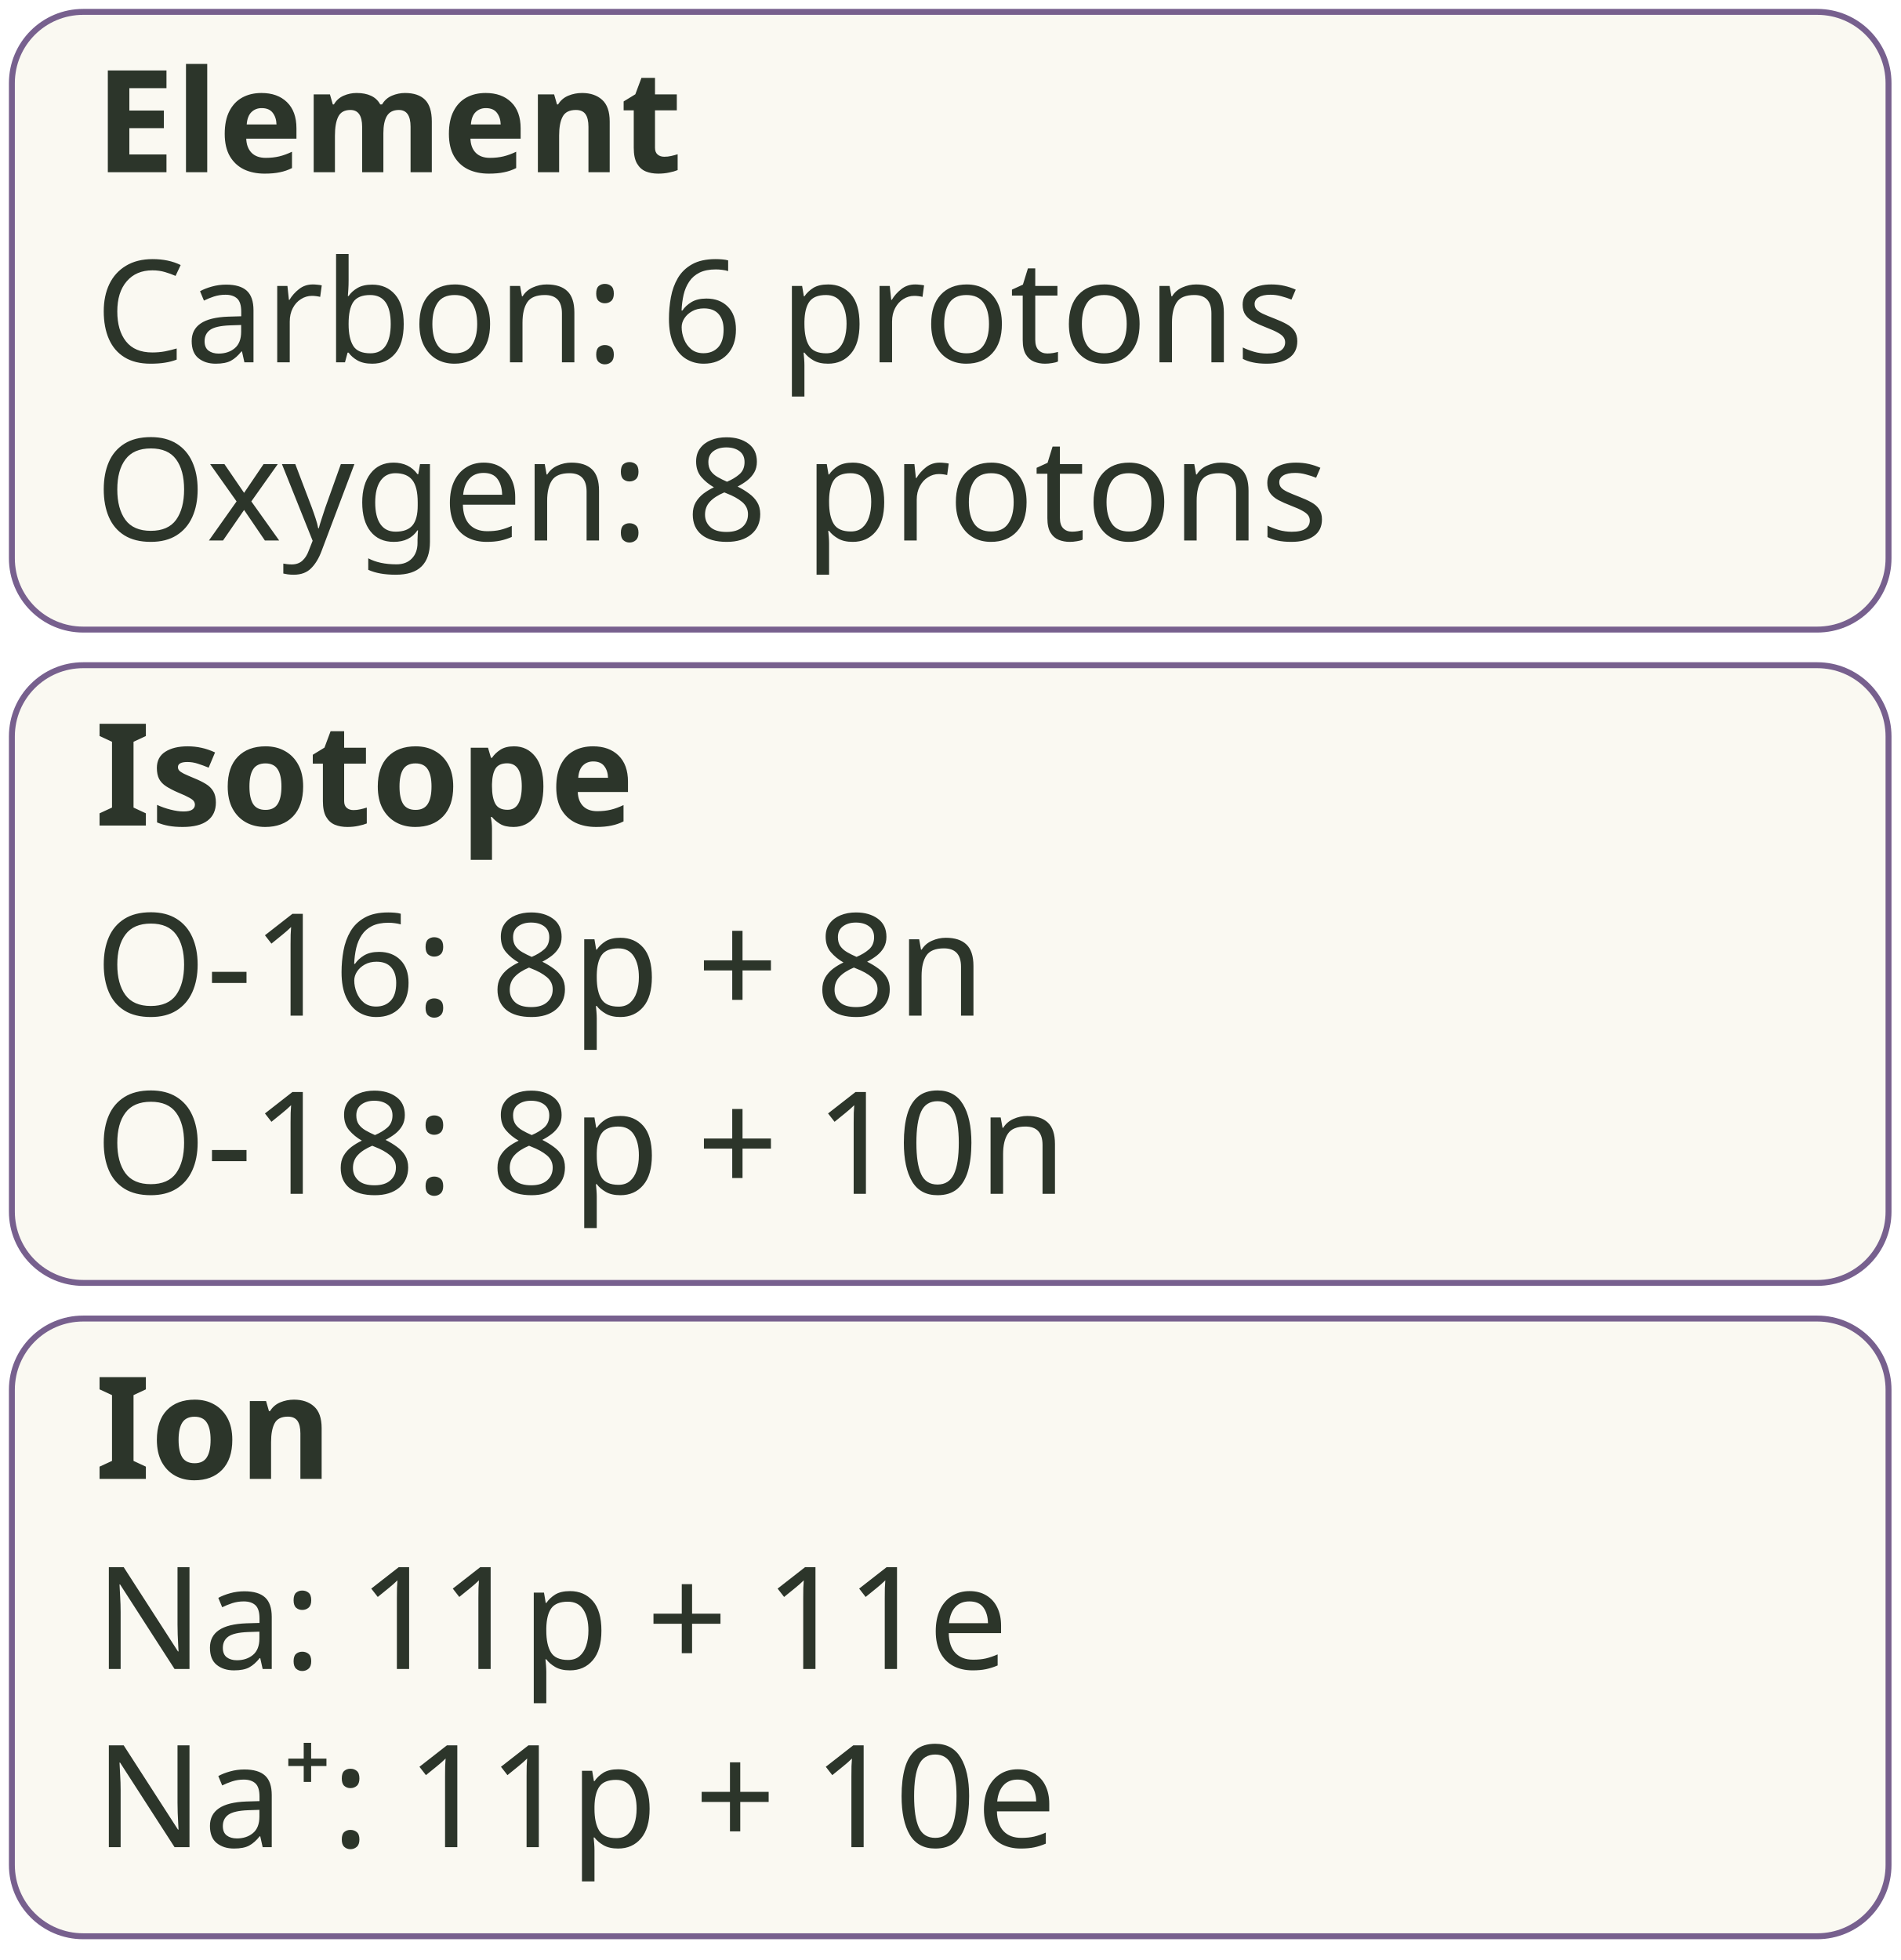
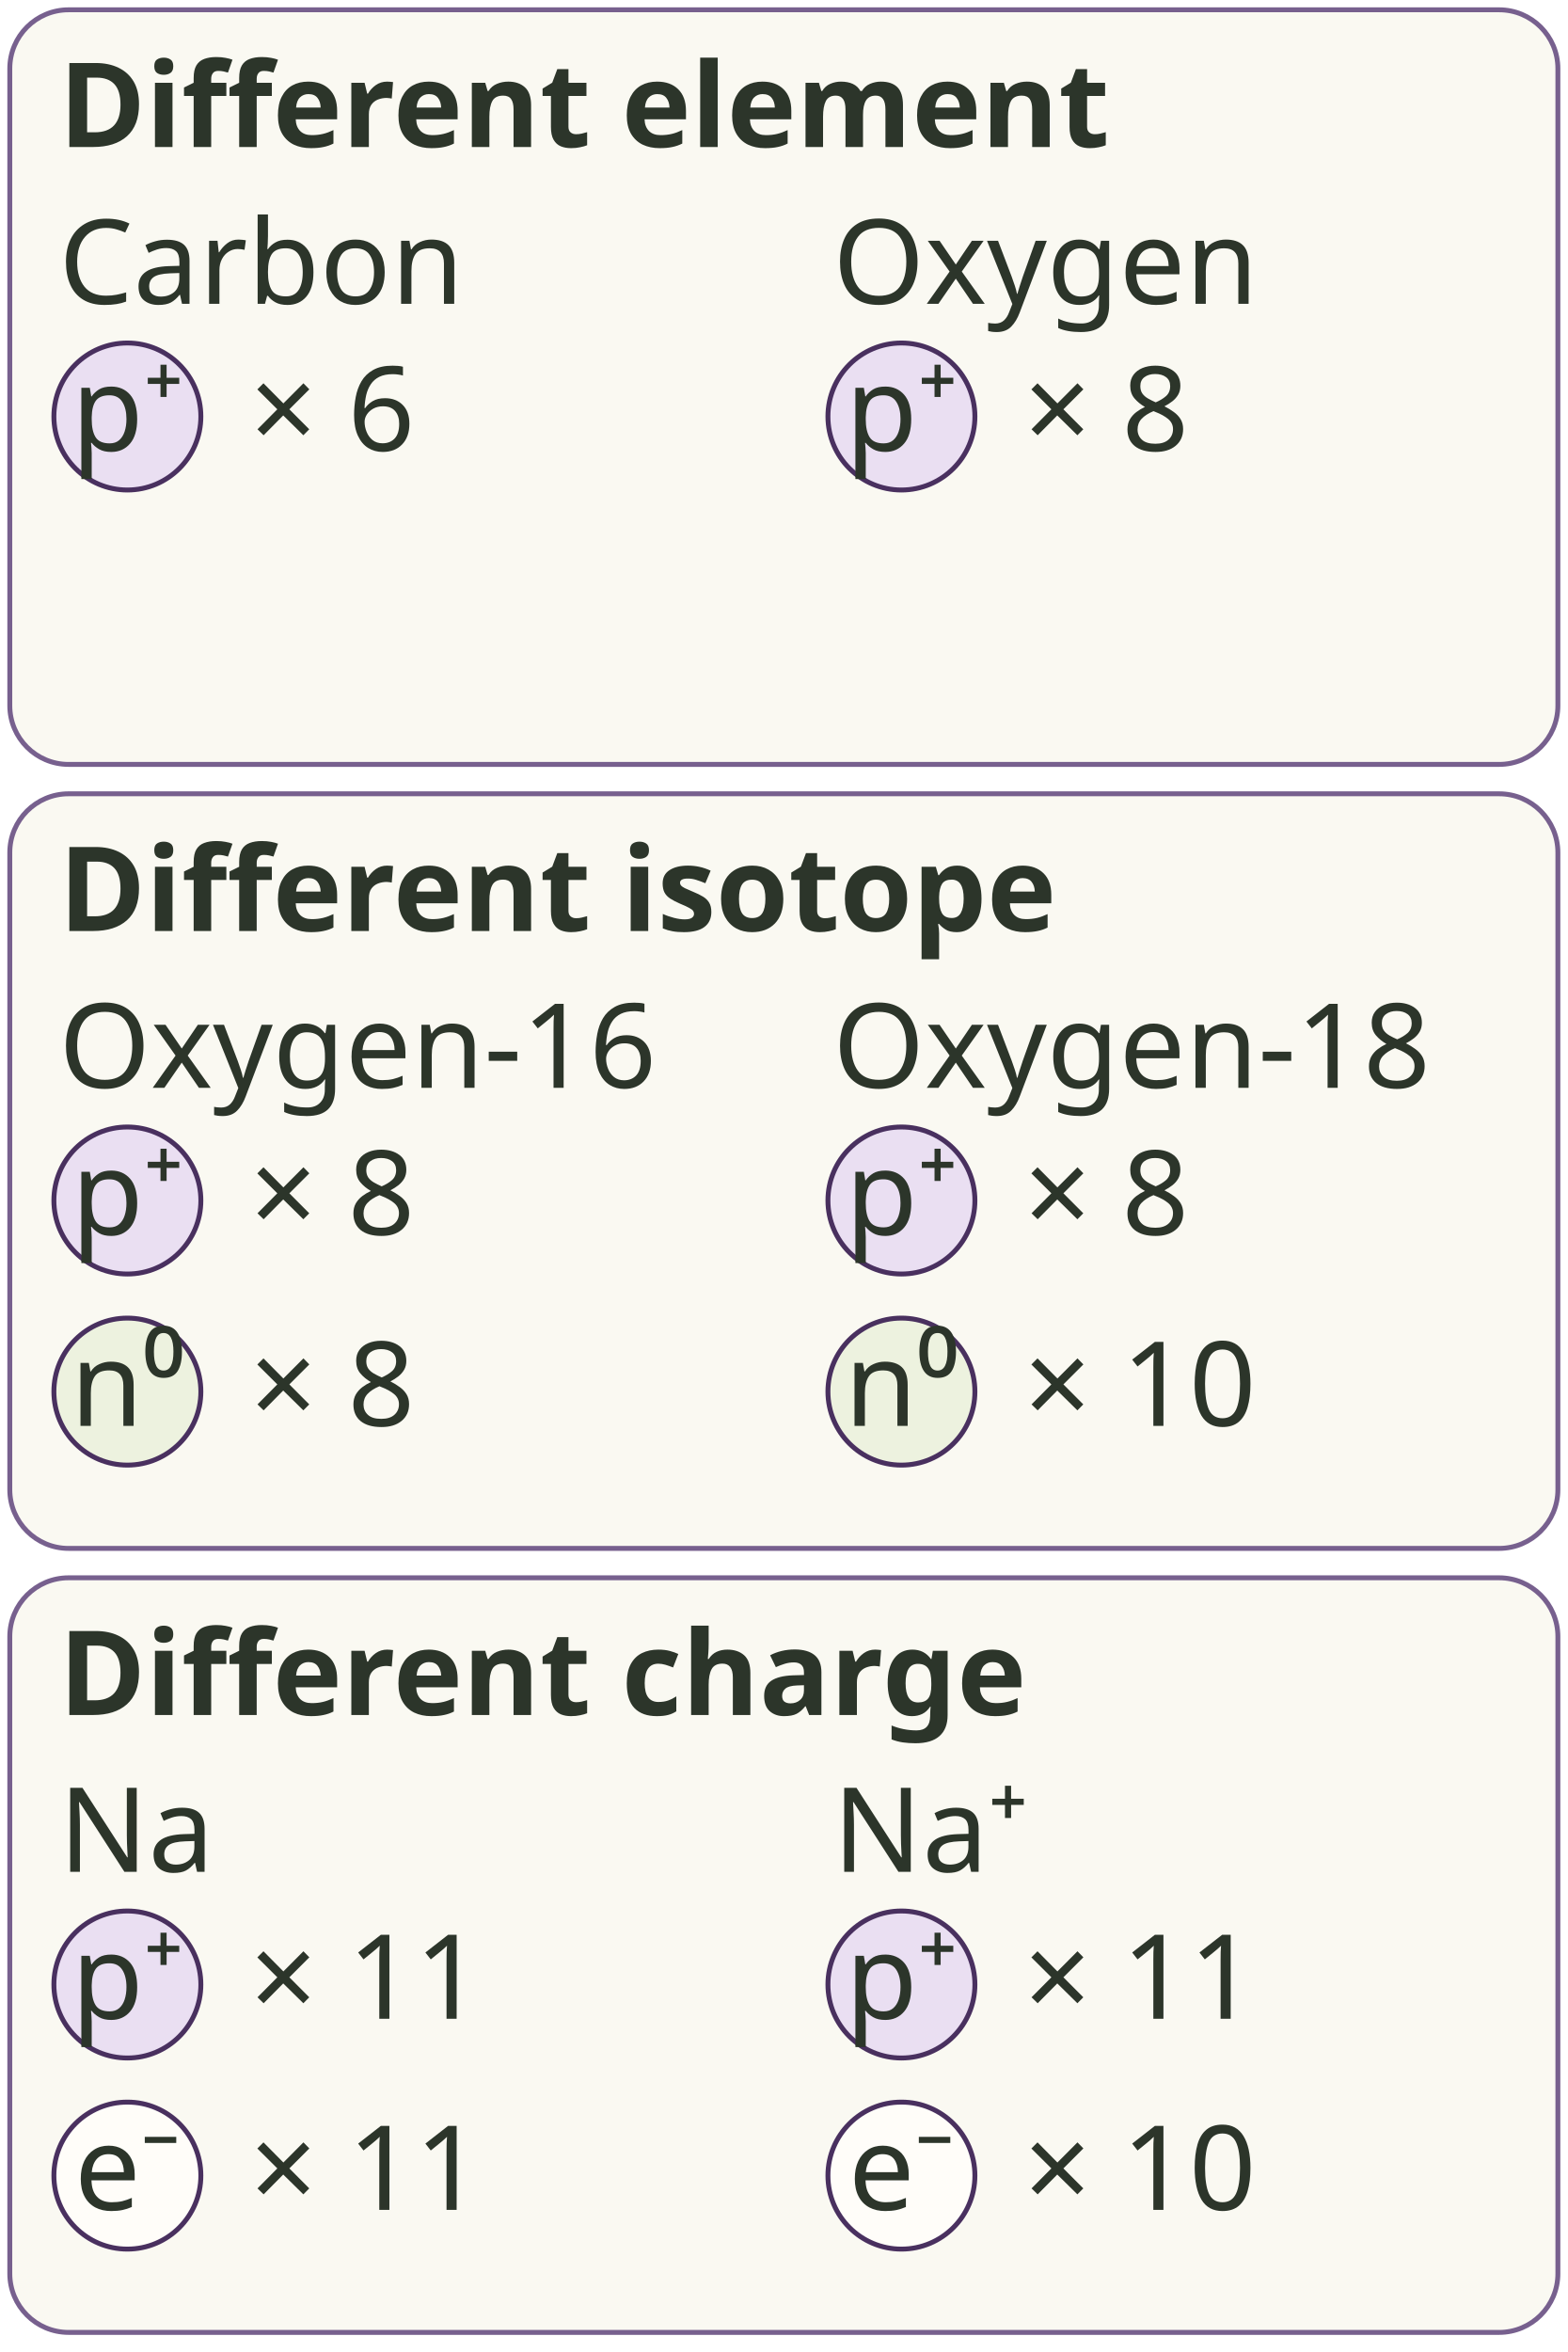
- <svg xmlns="http://www.w3.org/2000/svg" viewBox="0 0 320 330" role="img" aria-labelledby="title desc">
+ <svg xmlns="http://www.w3.org/2000/svg" viewBox="0 0 320 480" role="img" aria-labelledby="title desc">
  <g font-family="system-ui,sans-serif" font-size="24" fill="#2c352a">
    <g transform="translate(0 0)">
-       <rect x="2" y="2" width="316" height="104" rx="12" fill="#faf9f2" stroke="#77608e" />
-       <text x="16" y="29" font-weight="700">Element</text>
-       <text x="16" y="61">Carbon: 6 protons</text>
-       <text x="16" y="91">Oxygen: 8 protons</text>
+       <rect x="2" y="2" width="316" height="154" rx="12" fill="#faf9f2" stroke="#77608e" />
+       <text x="12" y="30" font-weight="700">Different element</text>
+       <text x="12" y="62">Carbon</text>
+       <text x="170" y="62">Oxygen</text>
+       <g transform="translate(12 92)">
+         <circle cx="14" cy="-7" r="15" fill="#eadff2" stroke="#49305f" />
+         <text x="14" text-anchor="middle" font-size="24">p⁺</text>
+         <text x="39">× 6</text>
+       </g>
+       <g transform="translate(170 92)">
+         <circle cx="14" cy="-7" r="15" fill="#eadff2" stroke="#49305f" />
+         <text x="14" text-anchor="middle" font-size="24">p⁺</text>
+         <text x="39">× 8</text>
+       </g>
    </g>
-     <g transform="translate(0 110)">
-       <rect x="2" y="2" width="316" height="104" rx="12" fill="#faf9f2" stroke="#77608e" />
-       <text x="16" y="29" font-weight="700">Isotope</text>
-       <text x="16" y="61">O-16: 8p + 8n</text>
-       <text x="16" y="91">O-18: 8p + 10n</text>
+     <g transform="translate(0 160)">
+       <rect x="2" y="2" width="316" height="154" rx="12" fill="#faf9f2" stroke="#77608e" />
+       <text x="12" y="30" font-weight="700">Different isotope</text>
+       <text x="12" y="62">Oxygen-16</text>
+       <text x="170" y="62">Oxygen-18</text>
+       <g transform="translate(12 92)">
+         <circle cx="14" cy="-7" r="15" fill="#eadff2" stroke="#49305f" />
+         <text x="14" text-anchor="middle" font-size="24">p⁺</text>
+         <text x="39">× 8</text>
+       </g>
+       <g transform="translate(170 92)">
+         <circle cx="14" cy="-7" r="15" fill="#eadff2" stroke="#49305f" />
+         <text x="14" text-anchor="middle" font-size="24">p⁺</text>
+         <text x="39">× 8</text>
+       </g>
+       <g transform="translate(12 131)">
+         <circle cx="14" cy="-7" r="15" fill="#edf2df" stroke="#49305f" />
+         <text x="14" text-anchor="middle" font-size="24">n⁰</text>
+         <text x="39">× 8</text>
+       </g>
+       <g transform="translate(170 131)">
+         <circle cx="14" cy="-7" r="15" fill="#edf2df" stroke="#49305f" />
+         <text x="14" text-anchor="middle" font-size="24">n⁰</text>
+         <text x="39">× 10</text>
+       </g>
    </g>
-     <g transform="translate(0 220)">
-       <rect x="2" y="2" width="316" height="104" rx="12" fill="#faf9f2" stroke="#77608e" />
-       <text x="16" y="29" font-weight="700">Ion</text>
-       <text x="16" y="61">Na: 11p + 11e</text>
-       <text x="16" y="91">Na⁺: 11p + 10e</text>
+     <g transform="translate(0 320)">
+       <rect x="2" y="2" width="316" height="154" rx="12" fill="#faf9f2" stroke="#77608e" />
+       <text x="12" y="30" font-weight="700">Different charge</text>
+       <text x="12" y="62">Na</text>
+       <text x="170" y="62">Na⁺</text>
+       <g transform="translate(12 92)">
+         <circle cx="14" cy="-7" r="15" fill="#eadff2" stroke="#49305f" />
+         <text x="14" text-anchor="middle" font-size="24">p⁺</text>
+         <text x="39">× 11</text>
+       </g>
+       <g transform="translate(170 92)">
+         <circle cx="14" cy="-7" r="15" fill="#eadff2" stroke="#49305f" />
+         <text x="14" text-anchor="middle" font-size="24">p⁺</text>
+         <text x="39">× 11</text>
+       </g>
+       <g transform="translate(12 131)">
+         <circle cx="14" cy="-7" r="15" fill="#fffdf9" stroke="#49305f" />
+         <text x="14" text-anchor="middle" font-size="24">e⁻</text>
+         <text x="39">× 11</text>
+       </g>
+       <g transform="translate(170 131)">
+         <circle cx="14" cy="-7" r="15" fill="#fffdf9" stroke="#49305f" />
+         <text x="14" text-anchor="middle" font-size="24">e⁻</text>
+         <text x="39">× 10</text>
+       </g>
    </g>
  </g>
</svg>
